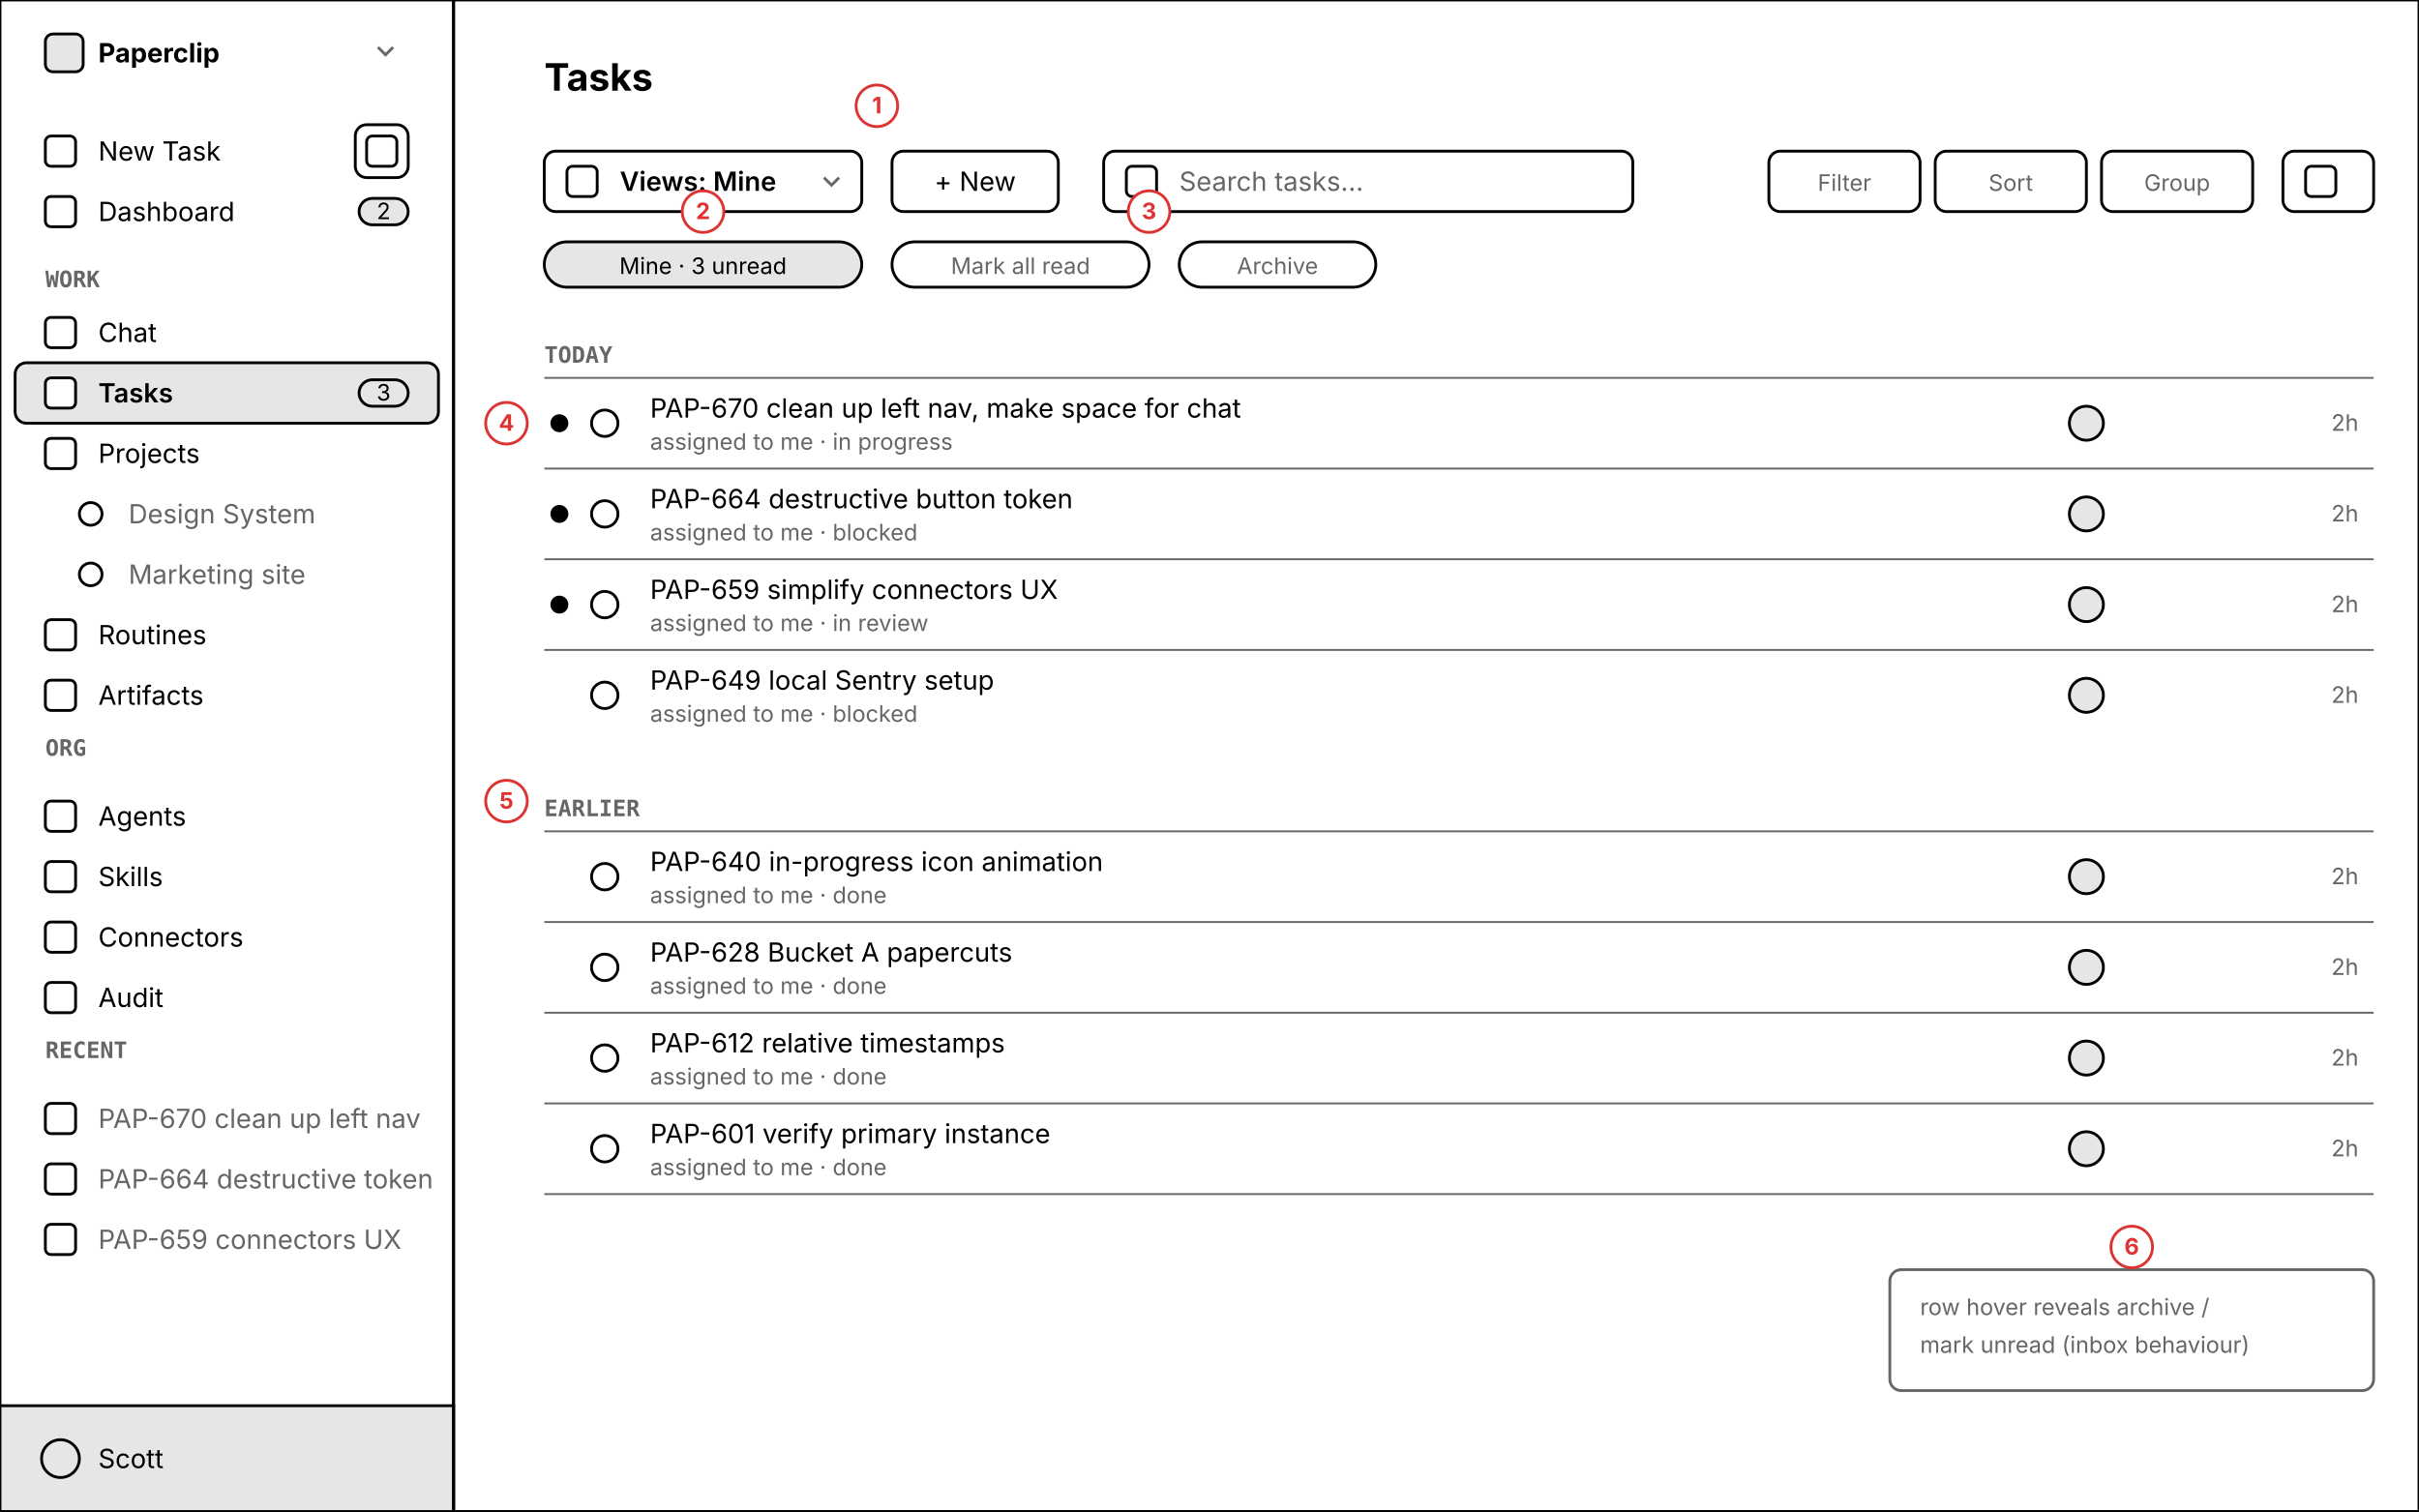
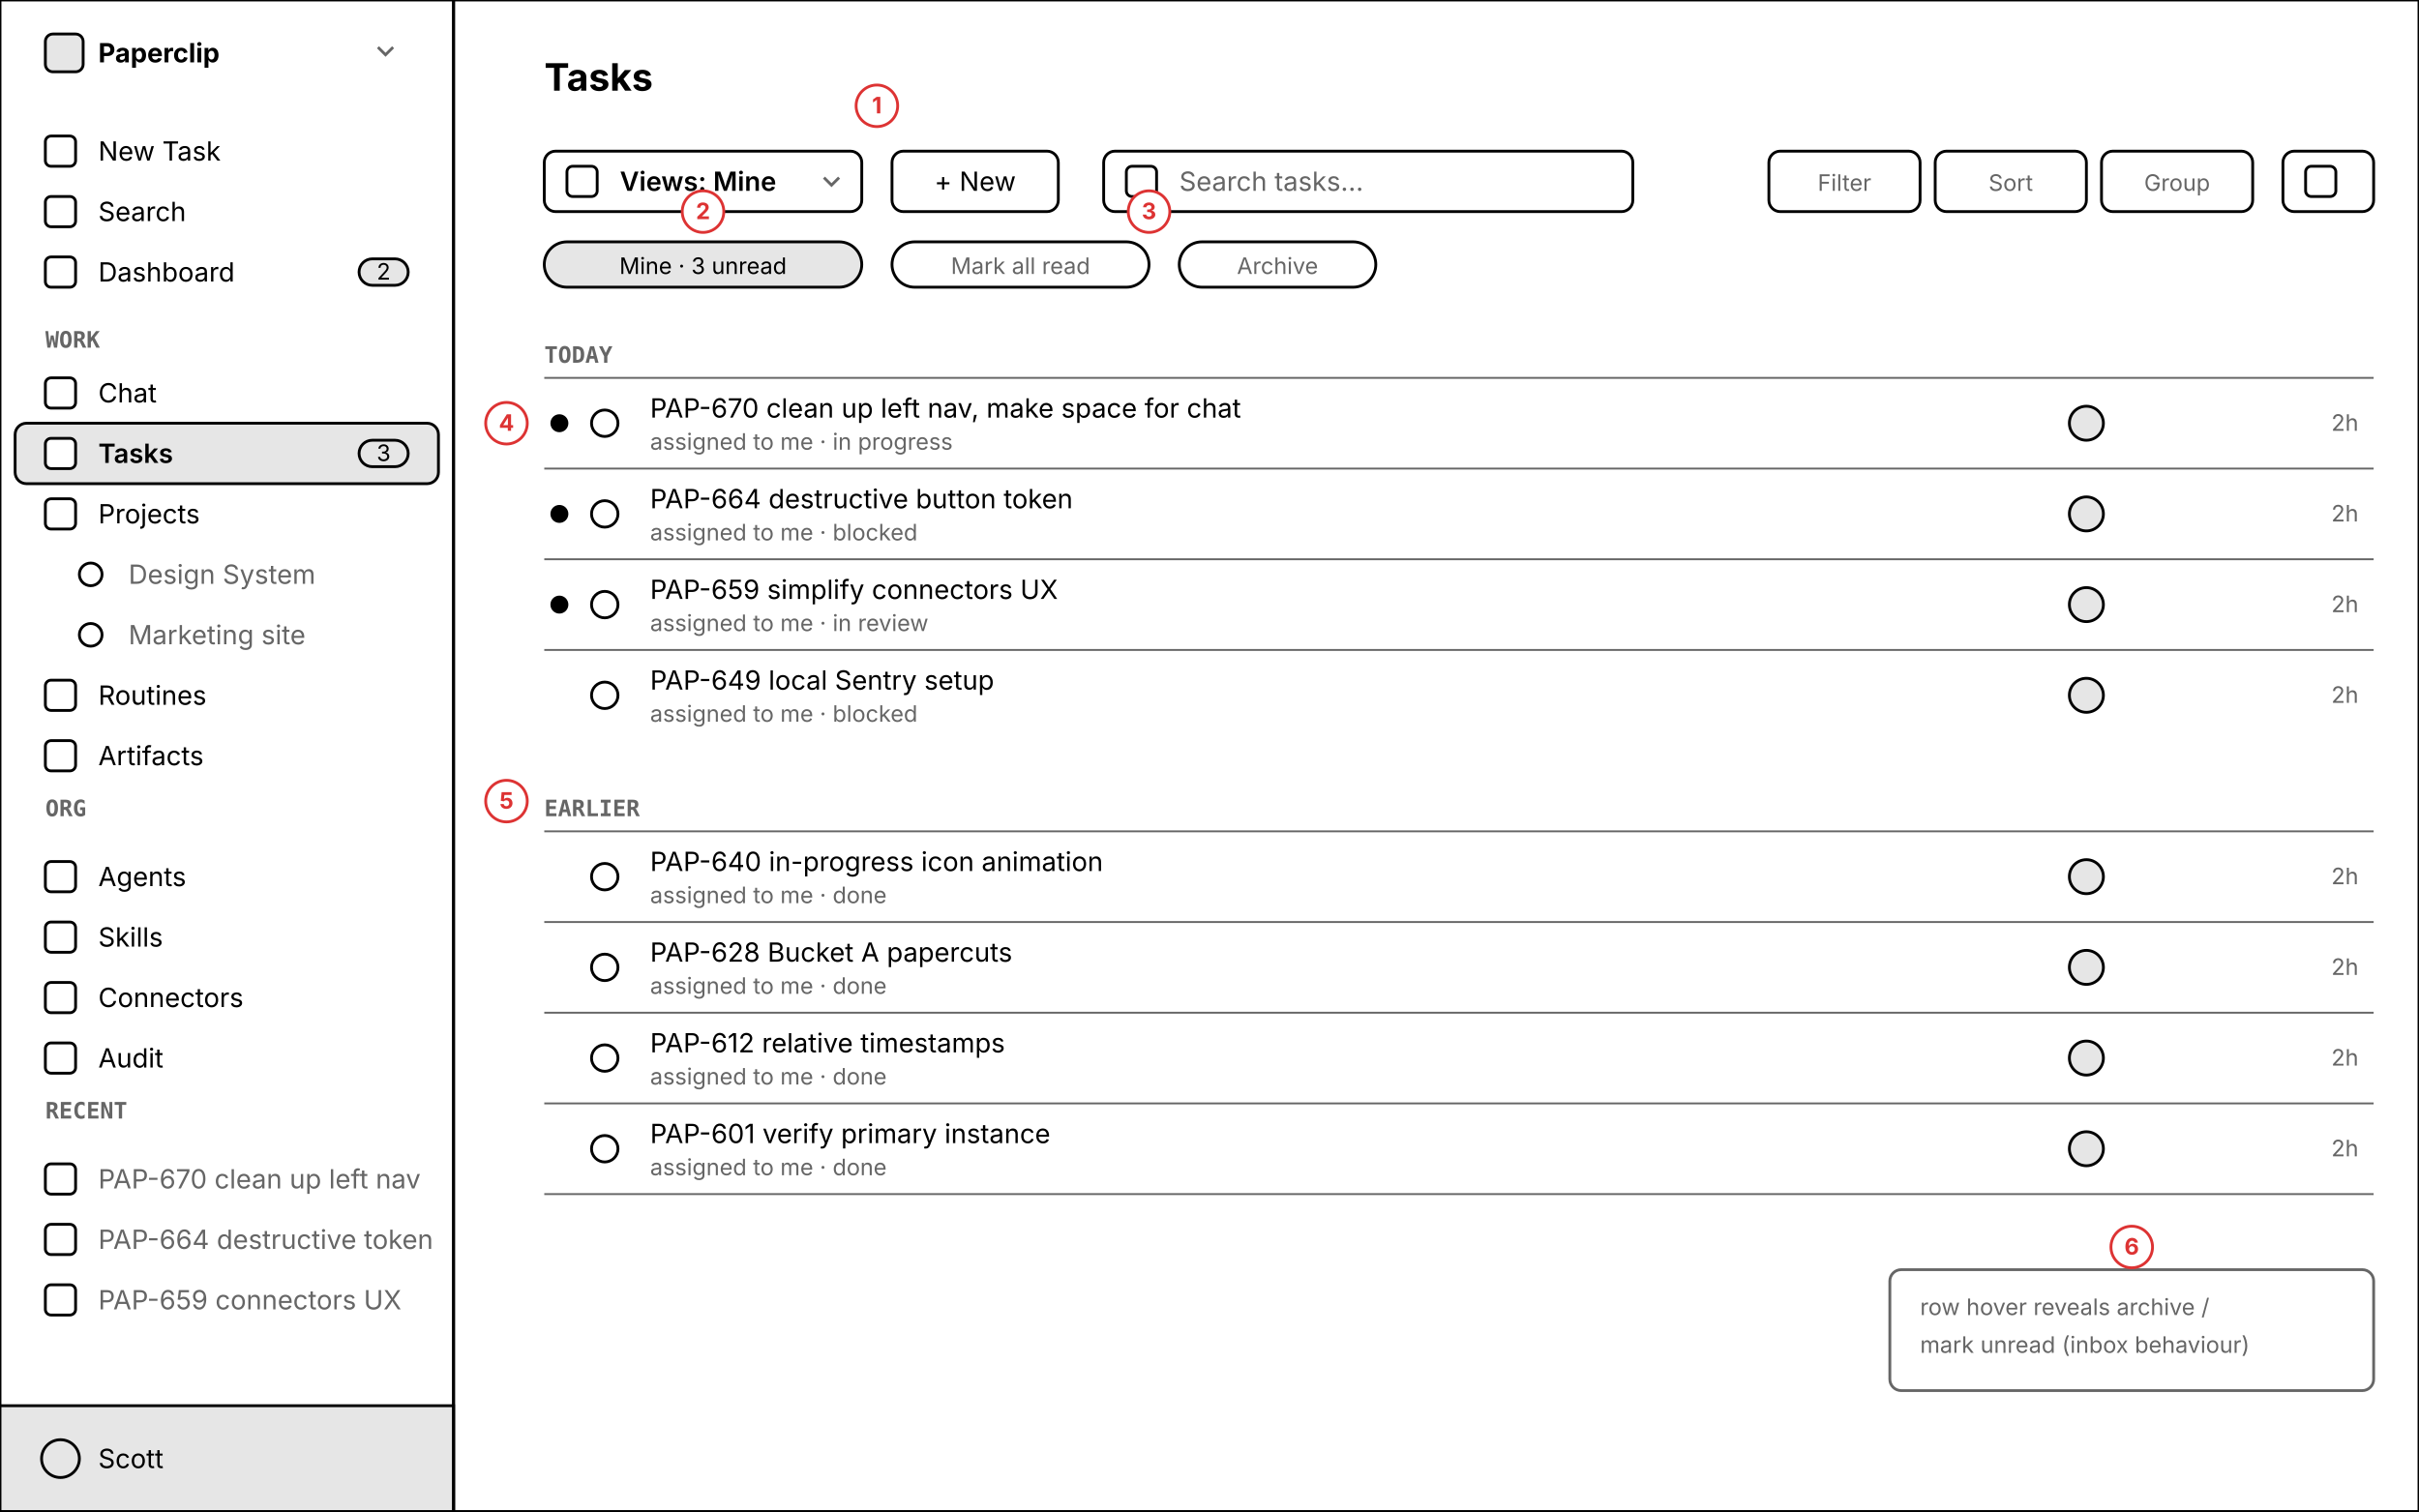
<svg xmlns="http://www.w3.org/2000/svg" width="1280" height="800" viewBox="0 0 1280 800" font-family="-apple-system, system-ui, sans-serif" fill="#fff" stroke="#000" stroke-width="1.5">
  <rect x="0" y="0" width="1280" height="800" />
  <rect x="0" y="0" width="240" height="800" rx="0" fill="#fff" stroke="#000" stroke-width="1.5" />
  <rect x="24" y="18" width="20" height="20" rx="4" fill="#e6e6e6" stroke="#000" stroke-width="1.5" />
  <text x="52" y="33" font-size="14" text-anchor="start" stroke="none" fill="#000" font-weight="bold">Paperclip</text>
  <path d="M200,25 l4,4 l4,-4" fill="none" stroke="#666" stroke-width="1.5" />
  <rect x="24" y="72" width="16" height="16" rx="3" fill="#fff" stroke="#000" stroke-width="1.5" />
  <text x="52" y="85" font-size="14" text-anchor="start" stroke="none" fill="#000">New Task</text>
-   <rect x="188" y="66" width="28" height="28" rx="6" fill="#fff" stroke="#000" stroke-width="1.5" />
-   <rect x="194" y="72" width="16" height="16" rx="3" fill="#fff" stroke="#000" stroke-width="1.5" />
  <rect x="24" y="104" width="16" height="16" rx="3" fill="#fff" stroke="#000" stroke-width="1.5" />
-   <text x="52" y="117" font-size="14" text-anchor="start" stroke="none" fill="#000">Dashboard</text>
-   <rect x="190" y="105" width="26" height="14" rx="7" fill="#e6e6e6" stroke="#000" stroke-width="1.5" />
-   <text x="203" y="116" font-size="12" text-anchor="middle" stroke="none" fill="#000">2</text>
-   <text x="24" y="152" font-size="12" text-anchor="start" stroke="none" fill="#666" font-weight="600" font-family="ui-monospace, SFMono-Regular, monospace">WORK</text>
-   <rect x="24" y="168" width="16" height="16" rx="3" fill="#fff" stroke="#000" stroke-width="1.5" />
-   <text x="52" y="181" font-size="14" text-anchor="start" stroke="none" fill="#000">Chat</text>
-   <rect x="8" y="192" width="224" height="32" rx="6" fill="#e6e6e6" stroke="#000" stroke-width="1.5" />
+   <text x="52" y="117" font-size="14" text-anchor="start" stroke="none" fill="#000">Search</text>
+   <rect x="24" y="136" width="16" height="16" rx="3" fill="#fff" stroke="#000" stroke-width="1.5" />
+   <text x="52" y="149" font-size="14" text-anchor="start" stroke="none" fill="#000">Dashboard</text>
+   <rect x="190" y="137" width="26" height="14" rx="7" fill="#e6e6e6" stroke="#000" stroke-width="1.5" />
+   <text x="203" y="148" font-size="12" text-anchor="middle" stroke="none" fill="#000">2</text>
+   <text x="24" y="184" font-size="12" text-anchor="start" stroke="none" fill="#666" font-weight="600" font-family="ui-monospace, SFMono-Regular, monospace">WORK</text>
  <rect x="24" y="200" width="16" height="16" rx="3" fill="#fff" stroke="#000" stroke-width="1.5" />
-   <text x="52" y="213" font-size="14" text-anchor="start" stroke="none" fill="#000" font-weight="600">Tasks</text>
-   <rect x="190" y="201" width="26" height="14" rx="7" fill="#e6e6e6" stroke="#000" stroke-width="1.5" />
-   <text x="203" y="212" font-size="12" text-anchor="middle" stroke="none" fill="#000">3</text>
+   <text x="52" y="213" font-size="14" text-anchor="start" stroke="none" fill="#000">Chat</text>
+   <rect x="8" y="224" width="224" height="32" rx="6" fill="#e6e6e6" stroke="#000" stroke-width="1.5" />
  <rect x="24" y="232" width="16" height="16" rx="3" fill="#fff" stroke="#000" stroke-width="1.5" />
-   <text x="52" y="245" font-size="14" text-anchor="start" stroke="none" fill="#000">Projects</text>
-   <circle cx="48" cy="272" r="6" fill="#fff" stroke="#000" stroke-width="1.5" />
-   <text x="68" y="277" font-size="14" text-anchor="start" stroke="none" fill="#666">Design System</text>
+   <text x="52" y="245" font-size="14" text-anchor="start" stroke="none" fill="#000" font-weight="600">Tasks</text>
+   <rect x="190" y="233" width="26" height="14" rx="7" fill="#e6e6e6" stroke="#000" stroke-width="1.5" />
+   <text x="203" y="244" font-size="12" text-anchor="middle" stroke="none" fill="#000">3</text>
+   <rect x="24" y="264" width="16" height="16" rx="3" fill="#fff" stroke="#000" stroke-width="1.5" />
+   <text x="52" y="277" font-size="14" text-anchor="start" stroke="none" fill="#000">Projects</text>
  <circle cx="48" cy="304" r="6" fill="#fff" stroke="#000" stroke-width="1.5" />
-   <text x="68" y="309" font-size="14" text-anchor="start" stroke="none" fill="#666">Marketing site</text>
-   <rect x="24" y="328" width="16" height="16" rx="3" fill="#fff" stroke="#000" stroke-width="1.5" />
-   <text x="52" y="341" font-size="14" text-anchor="start" stroke="none" fill="#000">Routines</text>
+   <text x="68" y="309" font-size="14" text-anchor="start" stroke="none" fill="#666">Design System</text>
+   <circle cx="48" cy="336" r="6" fill="#fff" stroke="#000" stroke-width="1.5" />
+   <text x="68" y="341" font-size="14" text-anchor="start" stroke="none" fill="#666">Marketing site</text>
  <rect x="24" y="360" width="16" height="16" rx="3" fill="#fff" stroke="#000" stroke-width="1.5" />
-   <text x="52" y="373" font-size="14" text-anchor="start" stroke="none" fill="#000">Artifacts</text>
-   <text x="24" y="400" font-size="12" text-anchor="start" stroke="none" fill="#666" font-weight="600" font-family="ui-monospace, SFMono-Regular, monospace">ORG</text>
-   <rect x="24" y="424" width="16" height="16" rx="3" fill="#fff" stroke="#000" stroke-width="1.5" />
-   <text x="52" y="437" font-size="14" text-anchor="start" stroke="none" fill="#000">Agents</text>
+   <text x="52" y="373" font-size="14" text-anchor="start" stroke="none" fill="#000">Routines</text>
+   <rect x="24" y="392" width="16" height="16" rx="3" fill="#fff" stroke="#000" stroke-width="1.5" />
+   <text x="52" y="405" font-size="14" text-anchor="start" stroke="none" fill="#000">Artifacts</text>
+   <text x="24" y="432" font-size="12" text-anchor="start" stroke="none" fill="#666" font-weight="600" font-family="ui-monospace, SFMono-Regular, monospace">ORG</text>
  <rect x="24" y="456" width="16" height="16" rx="3" fill="#fff" stroke="#000" stroke-width="1.5" />
-   <text x="52" y="469" font-size="14" text-anchor="start" stroke="none" fill="#000">Skills</text>
+   <text x="52" y="469" font-size="14" text-anchor="start" stroke="none" fill="#000">Agents</text>
  <rect x="24" y="488" width="16" height="16" rx="3" fill="#fff" stroke="#000" stroke-width="1.5" />
-   <text x="52" y="501" font-size="14" text-anchor="start" stroke="none" fill="#000">Connectors</text>
+   <text x="52" y="501" font-size="14" text-anchor="start" stroke="none" fill="#000">Skills</text>
  <rect x="24" y="520" width="16" height="16" rx="3" fill="#fff" stroke="#000" stroke-width="1.5" />
-   <text x="52" y="533" font-size="14" text-anchor="start" stroke="none" fill="#000">Audit</text>
-   <text x="24" y="560" font-size="12" text-anchor="start" stroke="none" fill="#666" font-weight="600" font-family="ui-monospace, SFMono-Regular, monospace">RECENT</text>
-   <rect x="24" y="584" width="16" height="16" rx="3" fill="#fff" stroke="#000" stroke-width="1.5" />
-   <text x="52" y="597" font-size="14" text-anchor="start" stroke="none" fill="#666">PAP-670 clean up left nav</text>
+   <text x="52" y="533" font-size="14" text-anchor="start" stroke="none" fill="#000">Connectors</text>
+   <rect x="24" y="552" width="16" height="16" rx="3" fill="#fff" stroke="#000" stroke-width="1.5" />
+   <text x="52" y="565" font-size="14" text-anchor="start" stroke="none" fill="#000">Audit</text>
+   <text x="24" y="592" font-size="12" text-anchor="start" stroke="none" fill="#666" font-weight="600" font-family="ui-monospace, SFMono-Regular, monospace">RECENT</text>
  <rect x="24" y="616" width="16" height="16" rx="3" fill="#fff" stroke="#000" stroke-width="1.5" />
-   <text x="52" y="629" font-size="14" text-anchor="start" stroke="none" fill="#666">PAP-664 destructive token</text>
+   <text x="52" y="629" font-size="14" text-anchor="start" stroke="none" fill="#666">PAP-670 clean up left nav</text>
  <rect x="24" y="648" width="16" height="16" rx="3" fill="#fff" stroke="#000" stroke-width="1.5" />
-   <text x="52" y="661" font-size="14" text-anchor="start" stroke="none" fill="#666">PAP-659 connectors UX</text>
+   <text x="52" y="661" font-size="14" text-anchor="start" stroke="none" fill="#666">PAP-664 destructive token</text>
+   <rect x="24" y="680" width="16" height="16" rx="3" fill="#fff" stroke="#000" stroke-width="1.5" />
+   <text x="52" y="693" font-size="14" text-anchor="start" stroke="none" fill="#666">PAP-659 connectors UX</text>
  <rect x="0" y="744" width="240" height="56" rx="0" fill="#e6e6e6" stroke="#000" stroke-width="1.5" />
  <circle cx="32" cy="772" r="10" fill="#e6e6e6" stroke="#000" stroke-width="1.5" />
  <text x="52" y="777" font-size="14" text-anchor="start" stroke="none" fill="#000">Scott</text>
  <line x1="240" y1="0" x2="240" y2="800" stroke="#000" stroke-width="1.5" />
  <text x="288" y="48" font-size="20" text-anchor="start" stroke="none" fill="#000" font-weight="bold">Tasks</text>
  <rect x="288" y="80" width="168" height="32" rx="6" fill="#fff" stroke="#000" stroke-width="1.5" />
  <rect x="300" y="88" width="16" height="16" rx="3" fill="#fff" stroke="#000" stroke-width="1.5" />
  <text x="328" y="101" font-size="14" text-anchor="start" stroke="none" fill="#000" font-weight="600">Views: Mine</text>
  <path d="M436,94 l4,4 l4,-4" fill="none" stroke="#666" stroke-width="1.5" />
  <rect x="472" y="80" width="88" height="32" rx="6" fill="#fff" stroke="#000" stroke-width="1.5" />
  <text x="516" y="101" font-size="14" text-anchor="middle" stroke="none" fill="#000">+ New</text>
  <rect x="584" y="80" width="280" height="32" rx="6" fill="#fff" stroke="#000" stroke-width="1.5" />
  <rect x="596" y="88" width="16" height="16" rx="3" fill="#fff" stroke="#000" stroke-width="1.5" />
  <text x="624" y="101" font-size="14" text-anchor="start" stroke="none" fill="#666">Search tasks…</text>
  <rect x="936" y="80" width="80" height="32" rx="6" fill="#fff" stroke="#000" stroke-width="1.5" />
  <text x="976" y="101" font-size="12" text-anchor="middle" stroke="none" fill="#666">Filter</text>
  <rect x="1024" y="80" width="80" height="32" rx="6" fill="#fff" stroke="#000" stroke-width="1.5" />
  <text x="1064" y="101" font-size="12" text-anchor="middle" stroke="none" fill="#666">Sort</text>
  <rect x="1112" y="80" width="80" height="32" rx="6" fill="#fff" stroke="#000" stroke-width="1.5" />
  <text x="1152" y="101" font-size="12" text-anchor="middle" stroke="none" fill="#666">Group</text>
  <rect x="1208" y="80" width="48" height="32" rx="6" fill="#fff" stroke="#000" stroke-width="1.5" />
  <rect x="1220" y="88" width="16" height="16" rx="3" fill="#fff" stroke="#000" stroke-width="1.5" />
  <rect x="288" y="128" width="168" height="24" rx="12" fill="#e6e6e6" stroke="#000" stroke-width="1.5" />
  <text x="372" y="145" font-size="12" text-anchor="middle" stroke="none" fill="#000">Mine · 3 unread</text>
  <rect x="472" y="128" width="136" height="24" rx="12" fill="#fff" stroke="#000" stroke-width="1.5" />
  <text x="540" y="145" font-size="12" text-anchor="middle" stroke="none" fill="#666">Mark all read</text>
  <rect x="624" y="128" width="104" height="24" rx="12" fill="#fff" stroke="#000" stroke-width="1.5" />
  <text x="676" y="145" font-size="12" text-anchor="middle" stroke="none" fill="#666">Archive</text>
  <text x="288" y="192" font-size="12" text-anchor="start" stroke="none" fill="#666" font-weight="600" font-family="ui-monospace, SFMono-Regular, monospace">TODAY</text>
  <line x1="288" y1="200" x2="1256" y2="200" stroke="#666" stroke-width="1" />
  <circle cx="296" cy="224" r="4" fill="#000" stroke="#000" stroke-width="1.5" />
  <circle cx="320" cy="224" r="7" fill="#fff" stroke="#000" stroke-width="1.5" />
  <text x="344" y="221" font-size="14" text-anchor="start" stroke="none" fill="#000">PAP-670 clean up left nav, make space for chat</text>
  <text x="344" y="238" font-size="12" text-anchor="start" stroke="none" fill="#666">assigned to me · in progress</text>
  <circle cx="1104" cy="224" r="9" fill="#e6e6e6" stroke="#000" stroke-width="1.5" />
  <text x="1248" y="228" font-size="12" text-anchor="end" stroke="none" fill="#666">2h</text>
  <line x1="288" y1="248" x2="1256" y2="248" stroke="#666" stroke-width="1" />
  <circle cx="296" cy="272" r="4" fill="#000" stroke="#000" stroke-width="1.5" />
  <circle cx="320" cy="272" r="7" fill="#fff" stroke="#000" stroke-width="1.5" />
  <text x="344" y="269" font-size="14" text-anchor="start" stroke="none" fill="#000">PAP-664 destructive button token</text>
  <text x="344" y="286" font-size="12" text-anchor="start" stroke="none" fill="#666">assigned to me · blocked</text>
  <circle cx="1104" cy="272" r="9" fill="#e6e6e6" stroke="#000" stroke-width="1.5" />
  <text x="1248" y="276" font-size="12" text-anchor="end" stroke="none" fill="#666">2h</text>
  <line x1="288" y1="296" x2="1256" y2="296" stroke="#666" stroke-width="1" />
  <circle cx="296" cy="320" r="4" fill="#000" stroke="#000" stroke-width="1.5" />
  <circle cx="320" cy="320" r="7" fill="#fff" stroke="#000" stroke-width="1.5" />
  <text x="344" y="317" font-size="14" text-anchor="start" stroke="none" fill="#000">PAP-659 simplify connectors UX</text>
  <text x="344" y="334" font-size="12" text-anchor="start" stroke="none" fill="#666">assigned to me · in review</text>
  <circle cx="1104" cy="320" r="9" fill="#e6e6e6" stroke="#000" stroke-width="1.5" />
  <text x="1248" y="324" font-size="12" text-anchor="end" stroke="none" fill="#666">2h</text>
  <line x1="288" y1="344" x2="1256" y2="344" stroke="#666" stroke-width="1" />
  <circle cx="320" cy="368" r="7" fill="#fff" stroke="#000" stroke-width="1.5" />
  <text x="344" y="365" font-size="14" text-anchor="start" stroke="none" fill="#000">PAP-649 local Sentry setup</text>
  <text x="344" y="382" font-size="12" text-anchor="start" stroke="none" fill="#666">assigned to me · blocked</text>
  <circle cx="1104" cy="368" r="9" fill="#e6e6e6" stroke="#000" stroke-width="1.5" />
  <text x="1248" y="372" font-size="12" text-anchor="end" stroke="none" fill="#666">2h</text>
  <text x="288" y="432" font-size="12" text-anchor="start" stroke="none" fill="#666" font-weight="600" font-family="ui-monospace, SFMono-Regular, monospace">EARLIER</text>
  <line x1="288" y1="440" x2="1256" y2="440" stroke="#666" stroke-width="1" />
  <circle cx="320" cy="464" r="7" fill="#fff" stroke="#000" stroke-width="1.5" />
  <text x="344" y="461" font-size="14" text-anchor="start" stroke="none" fill="#000">PAP-640 in-progress icon animation</text>
  <text x="344" y="478" font-size="12" text-anchor="start" stroke="none" fill="#666">assigned to me · done</text>
  <circle cx="1104" cy="464" r="9" fill="#e6e6e6" stroke="#000" stroke-width="1.5" />
  <text x="1248" y="468" font-size="12" text-anchor="end" stroke="none" fill="#666">2h</text>
  <line x1="288" y1="488" x2="1256" y2="488" stroke="#666" stroke-width="1" />
  <circle cx="320" cy="512" r="7" fill="#fff" stroke="#000" stroke-width="1.5" />
  <text x="344" y="509" font-size="14" text-anchor="start" stroke="none" fill="#000">PAP-628 Bucket A papercuts</text>
  <text x="344" y="526" font-size="12" text-anchor="start" stroke="none" fill="#666">assigned to me · done</text>
  <circle cx="1104" cy="512" r="9" fill="#e6e6e6" stroke="#000" stroke-width="1.5" />
  <text x="1248" y="516" font-size="12" text-anchor="end" stroke="none" fill="#666">2h</text>
  <line x1="288" y1="536" x2="1256" y2="536" stroke="#666" stroke-width="1" />
  <circle cx="320" cy="560" r="7" fill="#fff" stroke="#000" stroke-width="1.5" />
  <text x="344" y="557" font-size="14" text-anchor="start" stroke="none" fill="#000">PAP-612 relative timestamps</text>
  <text x="344" y="574" font-size="12" text-anchor="start" stroke="none" fill="#666">assigned to me · done</text>
  <circle cx="1104" cy="560" r="9" fill="#e6e6e6" stroke="#000" stroke-width="1.5" />
  <text x="1248" y="564" font-size="12" text-anchor="end" stroke="none" fill="#666">2h</text>
  <line x1="288" y1="584" x2="1256" y2="584" stroke="#666" stroke-width="1" />
  <circle cx="320" cy="608" r="7" fill="#fff" stroke="#000" stroke-width="1.5" />
  <text x="344" y="605" font-size="14" text-anchor="start" stroke="none" fill="#000">PAP-601 verify primary instance</text>
  <text x="344" y="622" font-size="12" text-anchor="start" stroke="none" fill="#666">assigned to me · done</text>
  <circle cx="1104" cy="608" r="9" fill="#e6e6e6" stroke="#000" stroke-width="1.5" />
  <text x="1248" y="612" font-size="12" text-anchor="end" stroke="none" fill="#666">2h</text>
  <line x1="288" y1="632" x2="1256" y2="632" stroke="#666" stroke-width="1" />
  <rect x="1000" y="672" width="256" height="64" rx="6" fill="none" stroke="#666" stroke-width="1.5" />
  <text x="1016" y="696" font-size="12" text-anchor="start" stroke="none" fill="#666">row hover reveals archive /</text>
  <text x="1016" y="716" font-size="12" text-anchor="start" stroke="none" fill="#666">mark unread (inbox behaviour)</text>
  <circle cx="464" cy="56" r="11" fill="#fff" stroke="#d33" stroke-width="1.5" />
  <text x="464" y="60" font-size="12" text-anchor="middle" stroke="none" fill="#d33" font-weight="bold">1</text>
  <circle cx="372" cy="112" r="11" fill="#fff" stroke="#d33" stroke-width="1.5" />
  <text x="372" y="116" font-size="12" text-anchor="middle" stroke="none" fill="#d33" font-weight="bold">2</text>
  <circle cx="608" cy="112" r="11" fill="#fff" stroke="#d33" stroke-width="1.5" />
  <text x="608" y="116" font-size="12" text-anchor="middle" stroke="none" fill="#d33" font-weight="bold">3</text>
  <circle cx="268" cy="224" r="11" fill="#fff" stroke="#d33" stroke-width="1.5" />
  <text x="268" y="228" font-size="12" text-anchor="middle" stroke="none" fill="#d33" font-weight="bold">4</text>
  <circle cx="268" cy="424" r="11" fill="#fff" stroke="#d33" stroke-width="1.5" />
  <text x="268" y="428" font-size="12" text-anchor="middle" stroke="none" fill="#d33" font-weight="bold">5</text>
  <circle cx="1128" cy="660" r="11" fill="#fff" stroke="#d33" stroke-width="1.5" />
  <text x="1128" y="664" font-size="12" text-anchor="middle" stroke="none" fill="#d33" font-weight="bold">6</text>
</svg>
